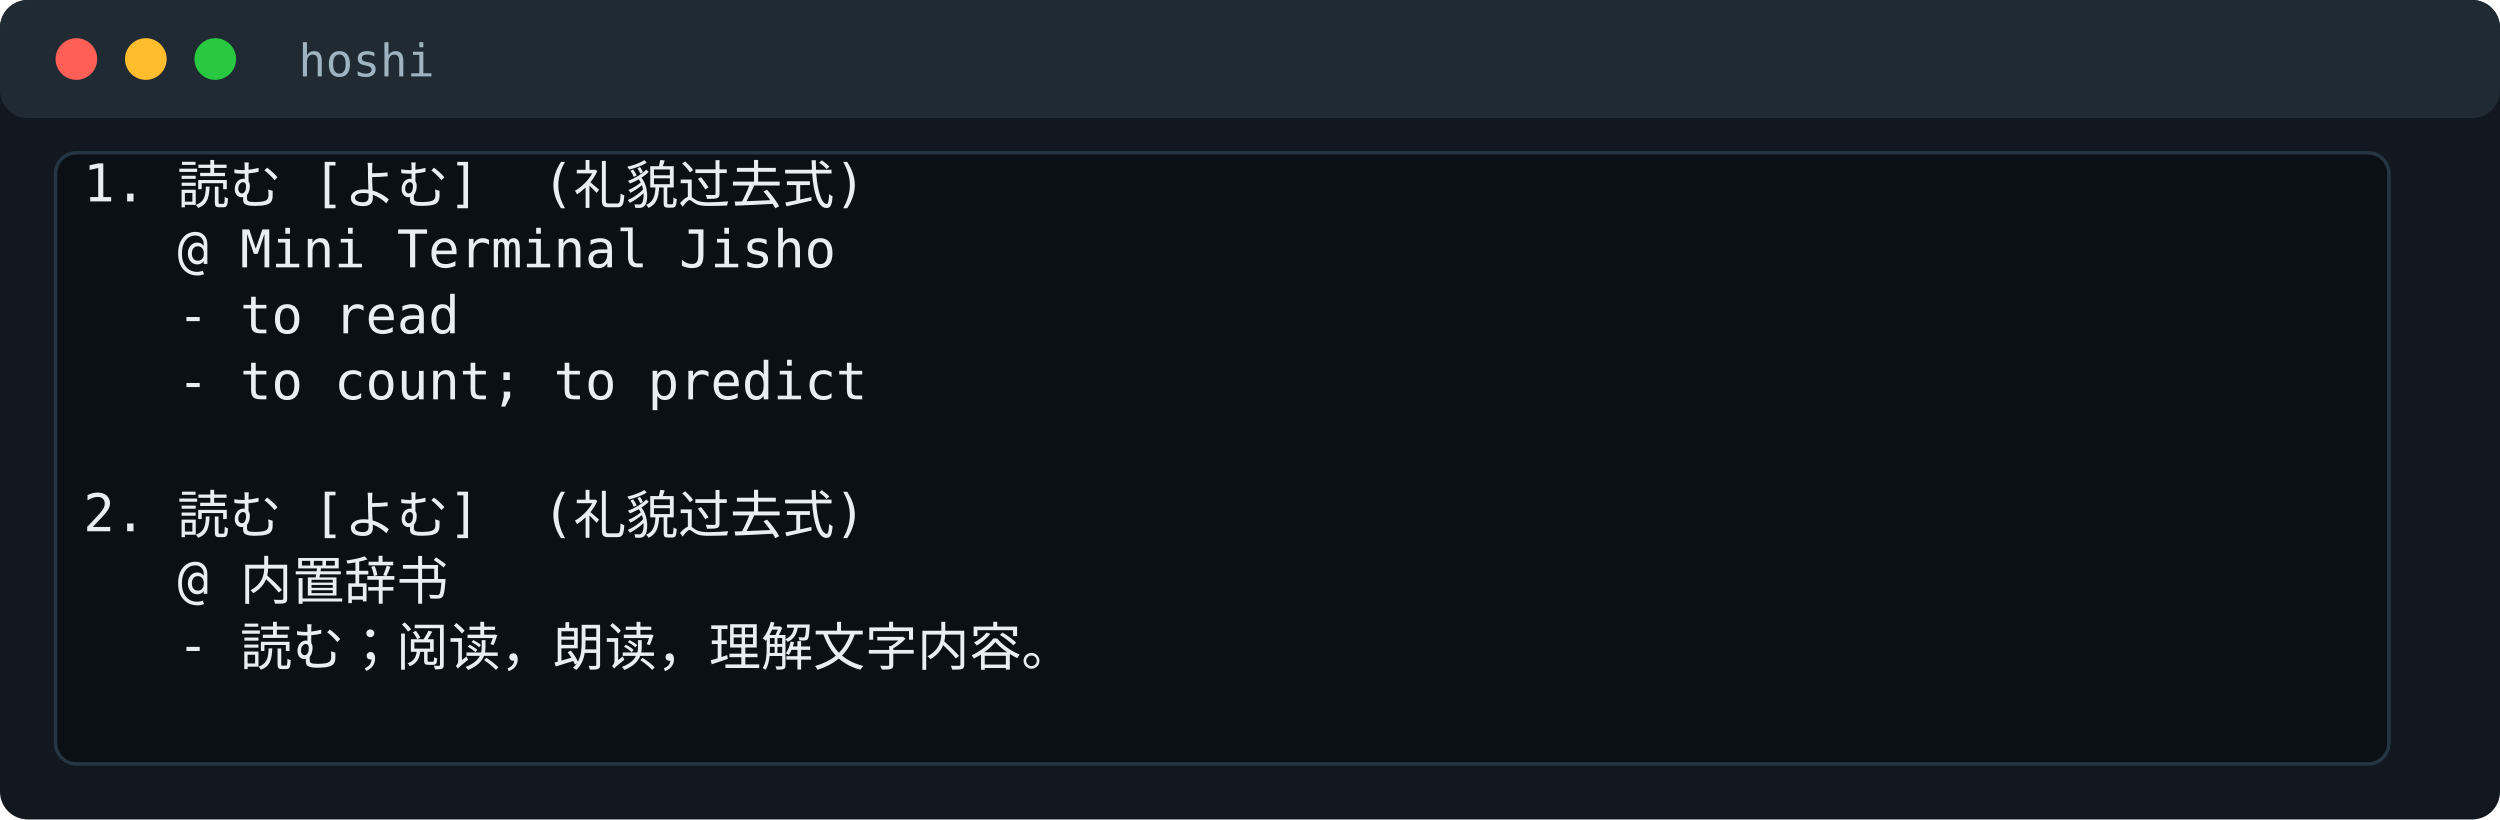
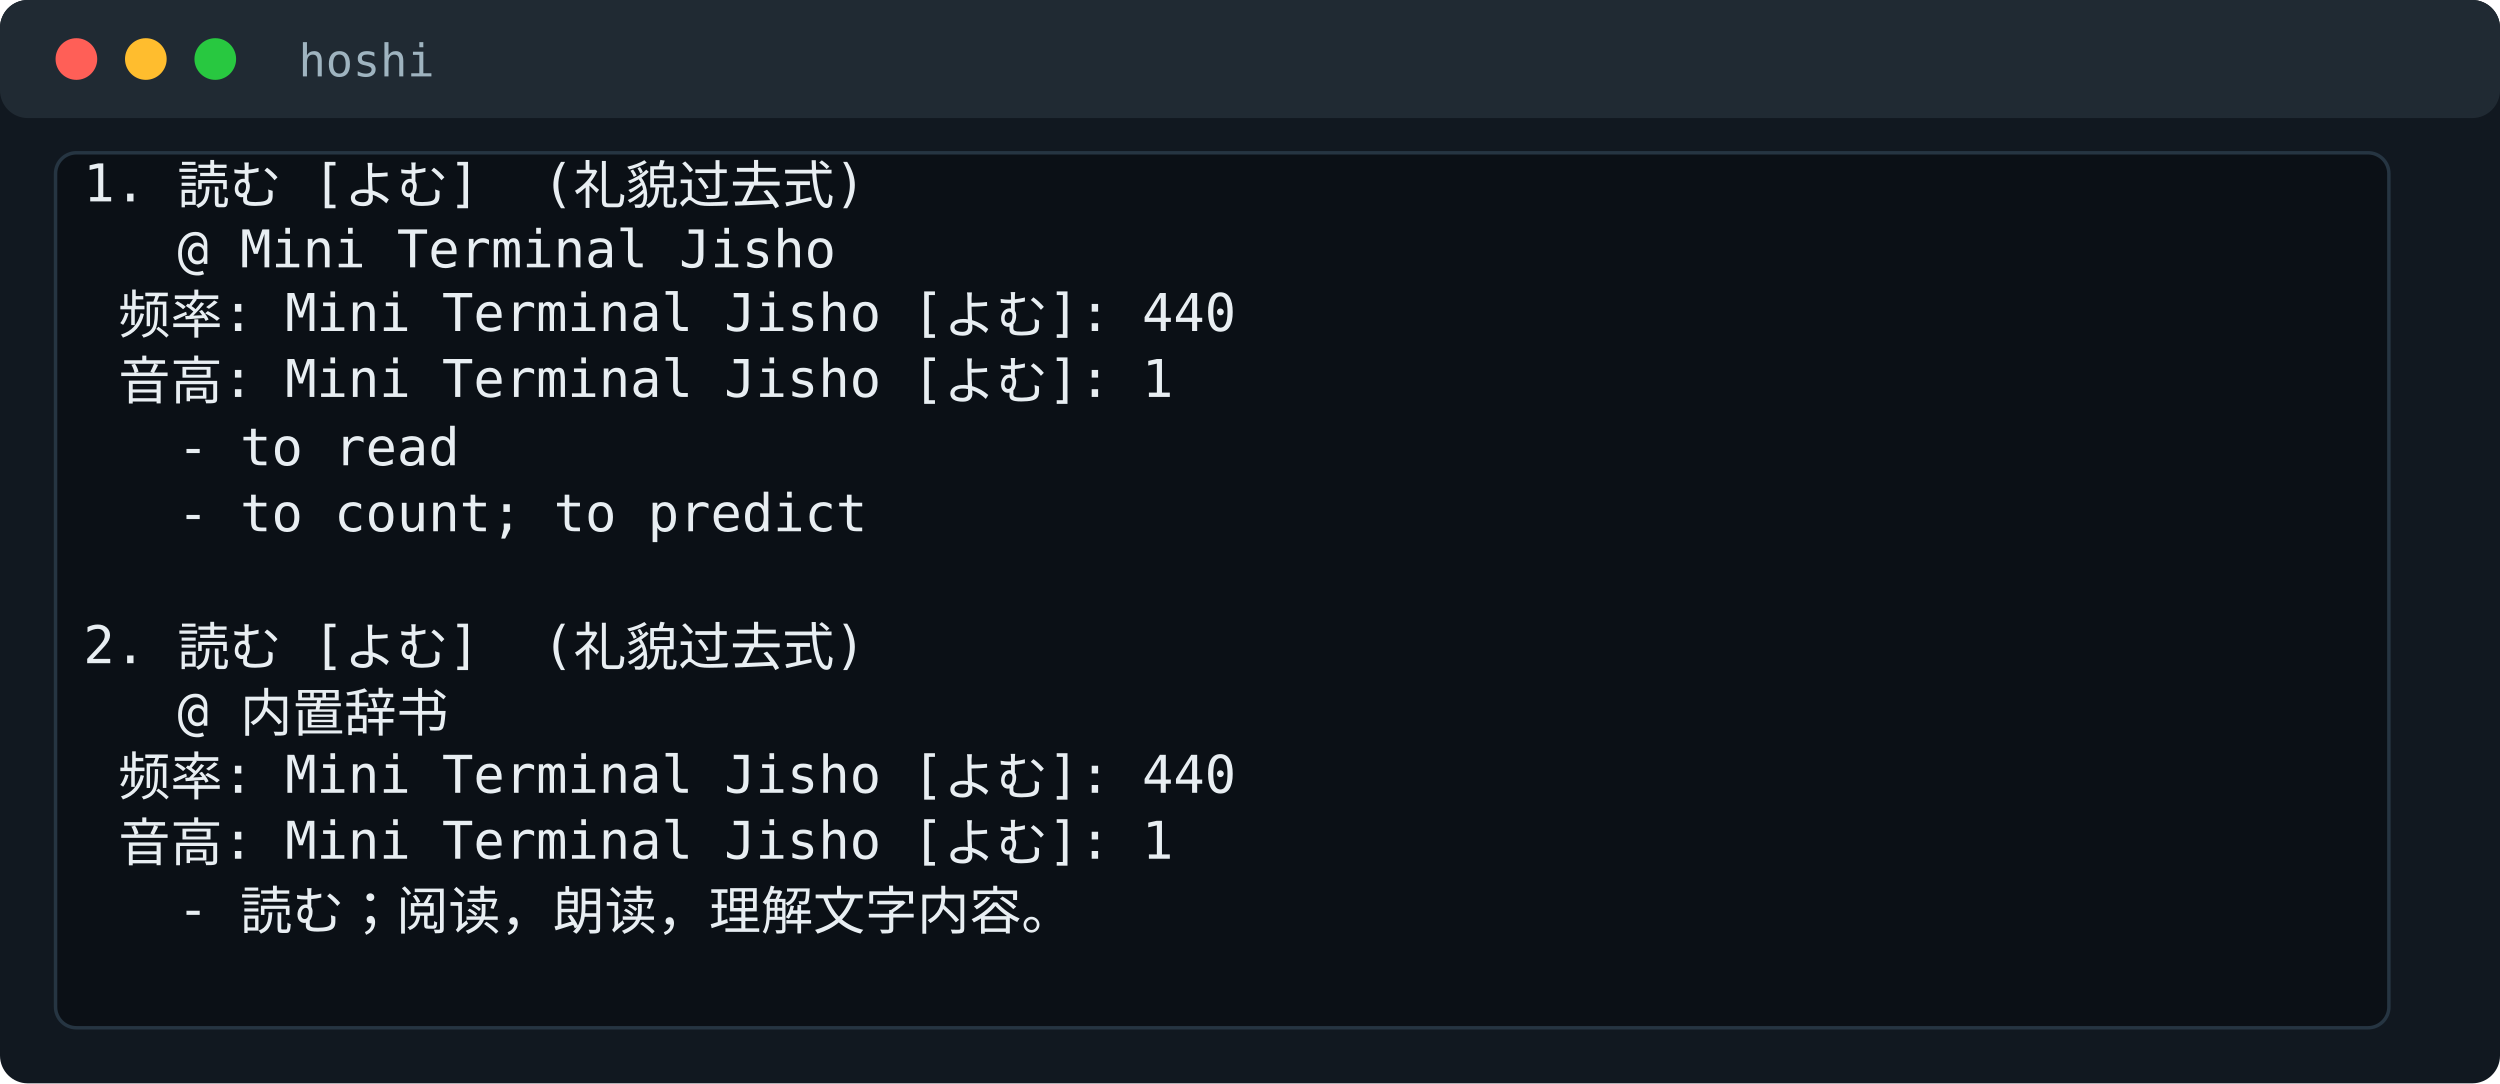
- <svg xmlns="http://www.w3.org/2000/svg" width="720" height="236" viewBox="0 0 720 236" role="img" aria-label="Hoshi Reader Terminal screenshot">
-   <rect width="720" height="236" rx="8" fill="#111820" />
+ <svg xmlns="http://www.w3.org/2000/svg" width="720" height="312" viewBox="0 0 720 312" role="img" aria-label="Hoshi Reader Terminal screenshot">
+   <rect width="720" height="312" rx="8" fill="#111820" />
  <rect x="0" y="0" width="720" height="34" rx="8" fill="#202a33" />
  <circle cx="22" cy="17" r="6" fill="#ff5f57" />
  <circle cx="42" cy="17" r="6" fill="#ffbd2e" />
  <circle cx="62" cy="17" r="6" fill="#28c840" />
  <text x="86" y="22" fill="#9fb4c0" font-family="SFMono-Regular, Menlo, Consolas, monospace" font-size="13">hoshi</text>
-   <rect x="16" y="44" width="672" height="176" rx="6" fill="#0b1016" stroke="#263542" />
+   <rect x="16" y="44" width="672" height="252" rx="6" fill="#0b1016" stroke="#263542" />
  <text x="24" y="58" fill="#e8eef2" font-family="SFMono-Regular, Menlo, Consolas, monospace" font-size="15" xml:space="preserve">1. 読む [よむ]  (礼貌过去式)</text>
  <text x="24" y="77" fill="#e8eef2" font-family="SFMono-Regular, Menlo, Consolas, monospace" font-size="15" xml:space="preserve">   @ Mini Terminal Jisho</text>
-   <text x="24" y="96" fill="#e8eef2" font-family="SFMono-Regular, Menlo, Consolas, monospace" font-size="15" xml:space="preserve">   - to read</text>
-   <text x="24" y="115" fill="#e8eef2" font-family="SFMono-Regular, Menlo, Consolas, monospace" font-size="15" xml:space="preserve">   - to count; to predict</text>
-   <text x="24" y="134" fill="#e8eef2" font-family="SFMono-Regular, Menlo, Consolas, monospace" font-size="15" xml:space="preserve" />
-   <text x="24" y="153" fill="#e8eef2" font-family="SFMono-Regular, Menlo, Consolas, monospace" font-size="15" xml:space="preserve">2. 読む [よむ]  (礼貌过去式)</text>
-   <text x="24" y="172" fill="#e8eef2" font-family="SFMono-Regular, Menlo, Consolas, monospace" font-size="15" xml:space="preserve">   @ 内置辞书</text>
-   <text x="24" y="191" fill="#e8eef2" font-family="SFMono-Regular, Menlo, Consolas, monospace" font-size="15" xml:space="preserve">   - 読む；阅读，朗读，理解文字内容。</text>
+   <text x="24" y="96" fill="#e8eef2" font-family="SFMono-Regular, Menlo, Consolas, monospace" font-size="15" xml:space="preserve">   频率: Mini Terminal Jisho [よむ]: 440</text>
+   <text x="24" y="115" fill="#e8eef2" font-family="SFMono-Regular, Menlo, Consolas, monospace" font-size="15" xml:space="preserve">   音高: Mini Terminal Jisho [よむ]: 1</text>
+   <text x="24" y="134" fill="#e8eef2" font-family="SFMono-Regular, Menlo, Consolas, monospace" font-size="15" xml:space="preserve">   - to read</text>
+   <text x="24" y="153" fill="#e8eef2" font-family="SFMono-Regular, Menlo, Consolas, monospace" font-size="15" xml:space="preserve">   - to count; to predict</text>
+   <text x="24" y="172" fill="#e8eef2" font-family="SFMono-Regular, Menlo, Consolas, monospace" font-size="15" xml:space="preserve" />
+   <text x="24" y="191" fill="#e8eef2" font-family="SFMono-Regular, Menlo, Consolas, monospace" font-size="15" xml:space="preserve">2. 読む [よむ]  (礼貌过去式)</text>
+   <text x="24" y="210" fill="#e8eef2" font-family="SFMono-Regular, Menlo, Consolas, monospace" font-size="15" xml:space="preserve">   @ 内置辞书</text>
+   <text x="24" y="229" fill="#e8eef2" font-family="SFMono-Regular, Menlo, Consolas, monospace" font-size="15" xml:space="preserve">   频率: Mini Terminal Jisho [よむ]: 440</text>
+   <text x="24" y="248" fill="#e8eef2" font-family="SFMono-Regular, Menlo, Consolas, monospace" font-size="15" xml:space="preserve">   音高: Mini Terminal Jisho [よむ]: 1</text>
+   <text x="24" y="267" fill="#e8eef2" font-family="SFMono-Regular, Menlo, Consolas, monospace" font-size="15" xml:space="preserve">   - 読む；阅读，朗读，理解文字内容。</text>
</svg>
